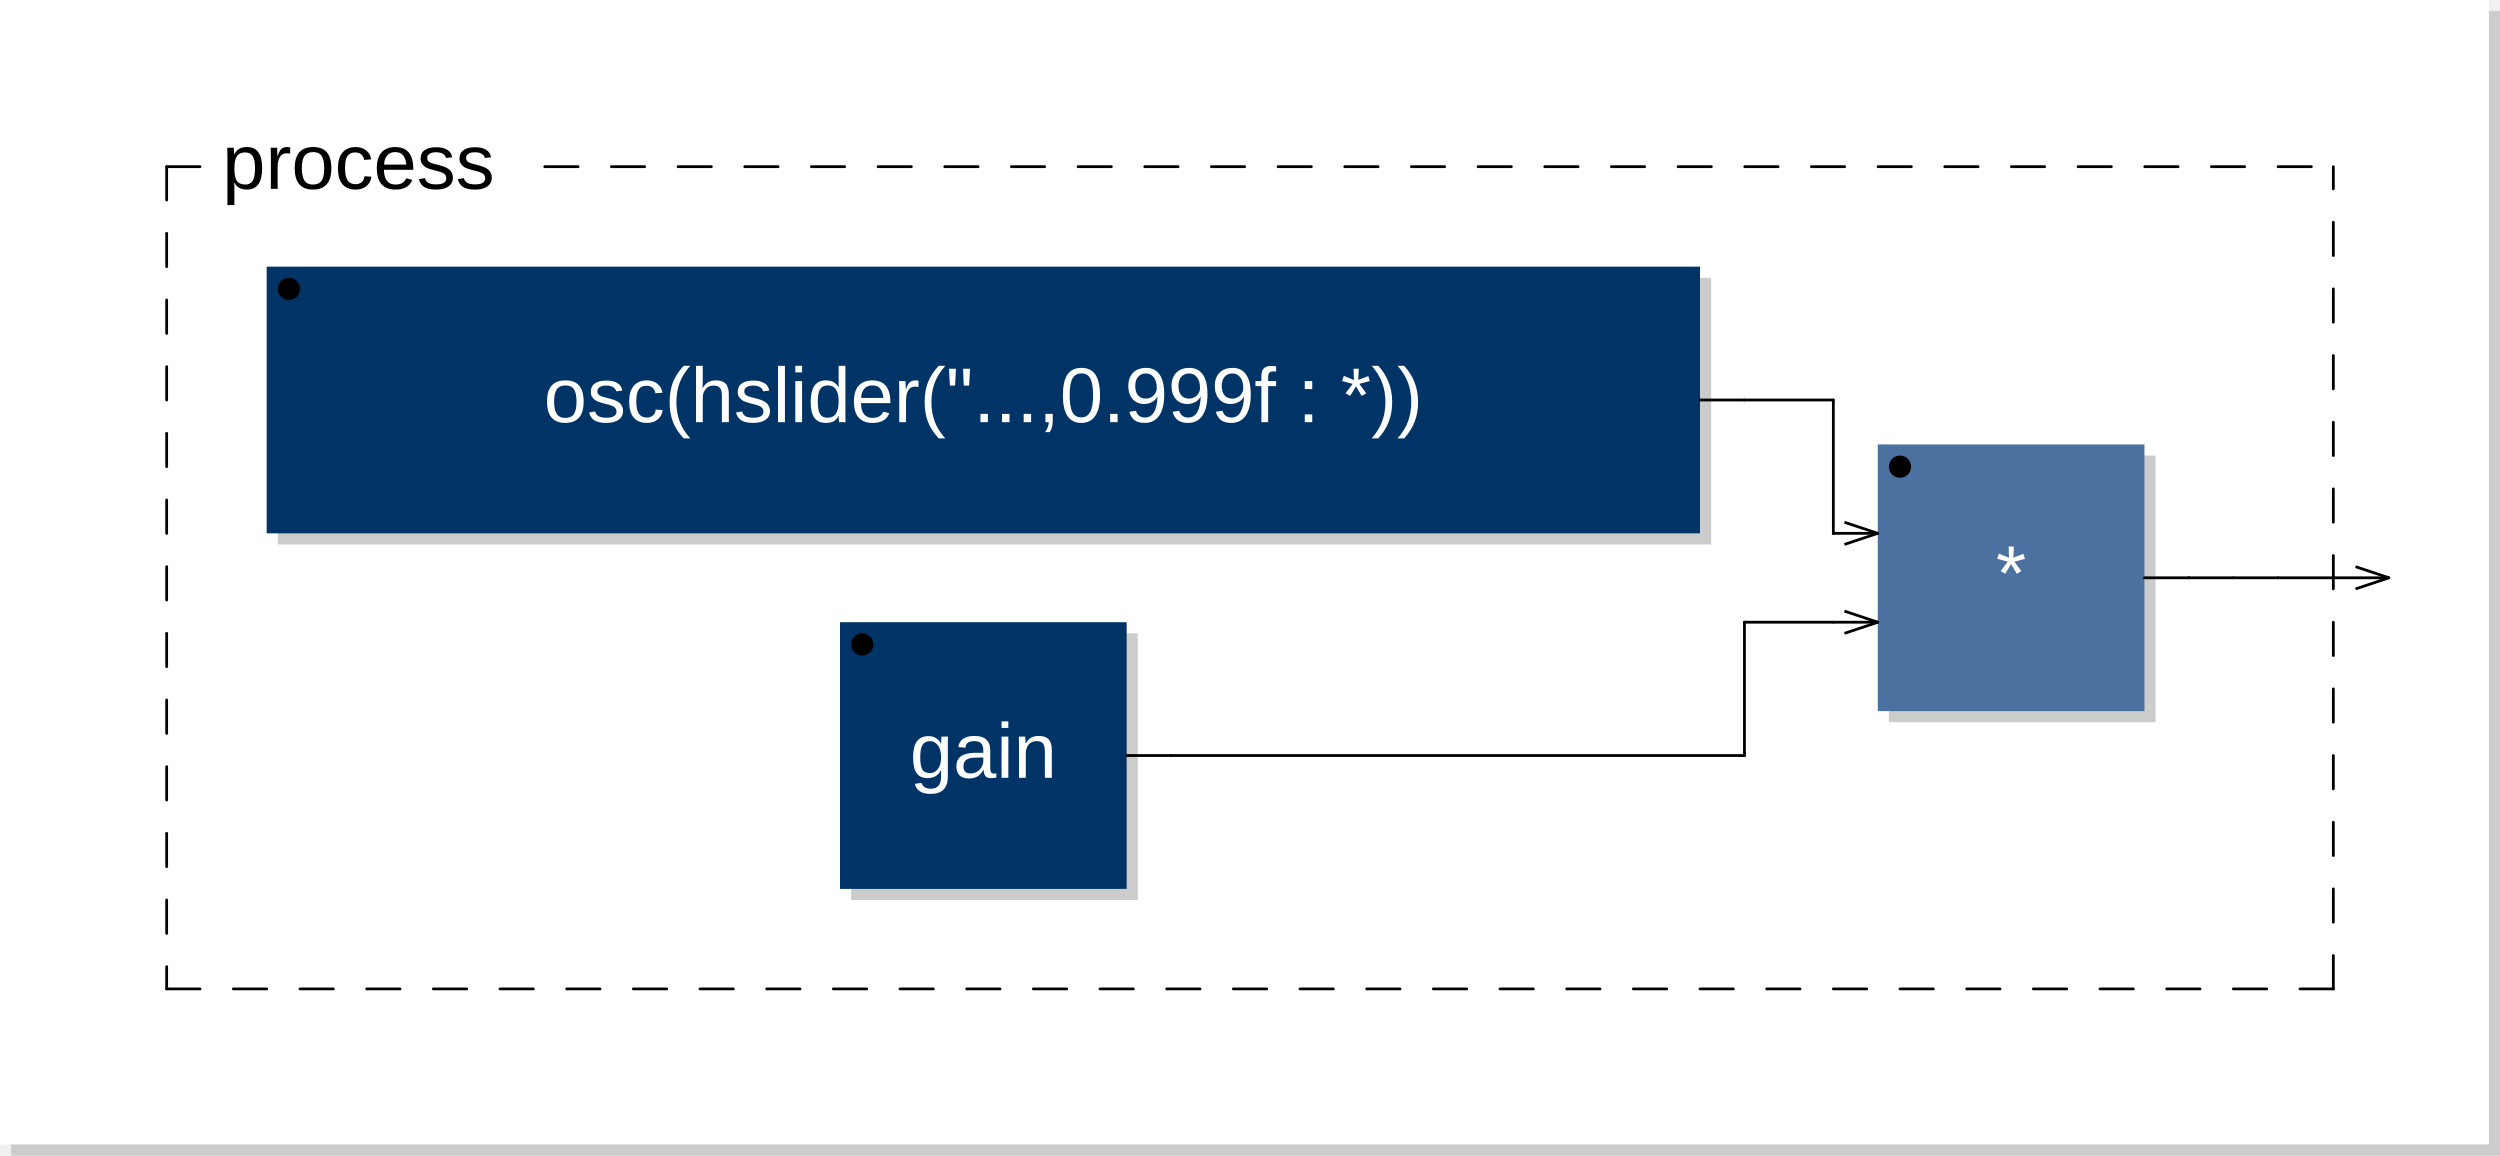
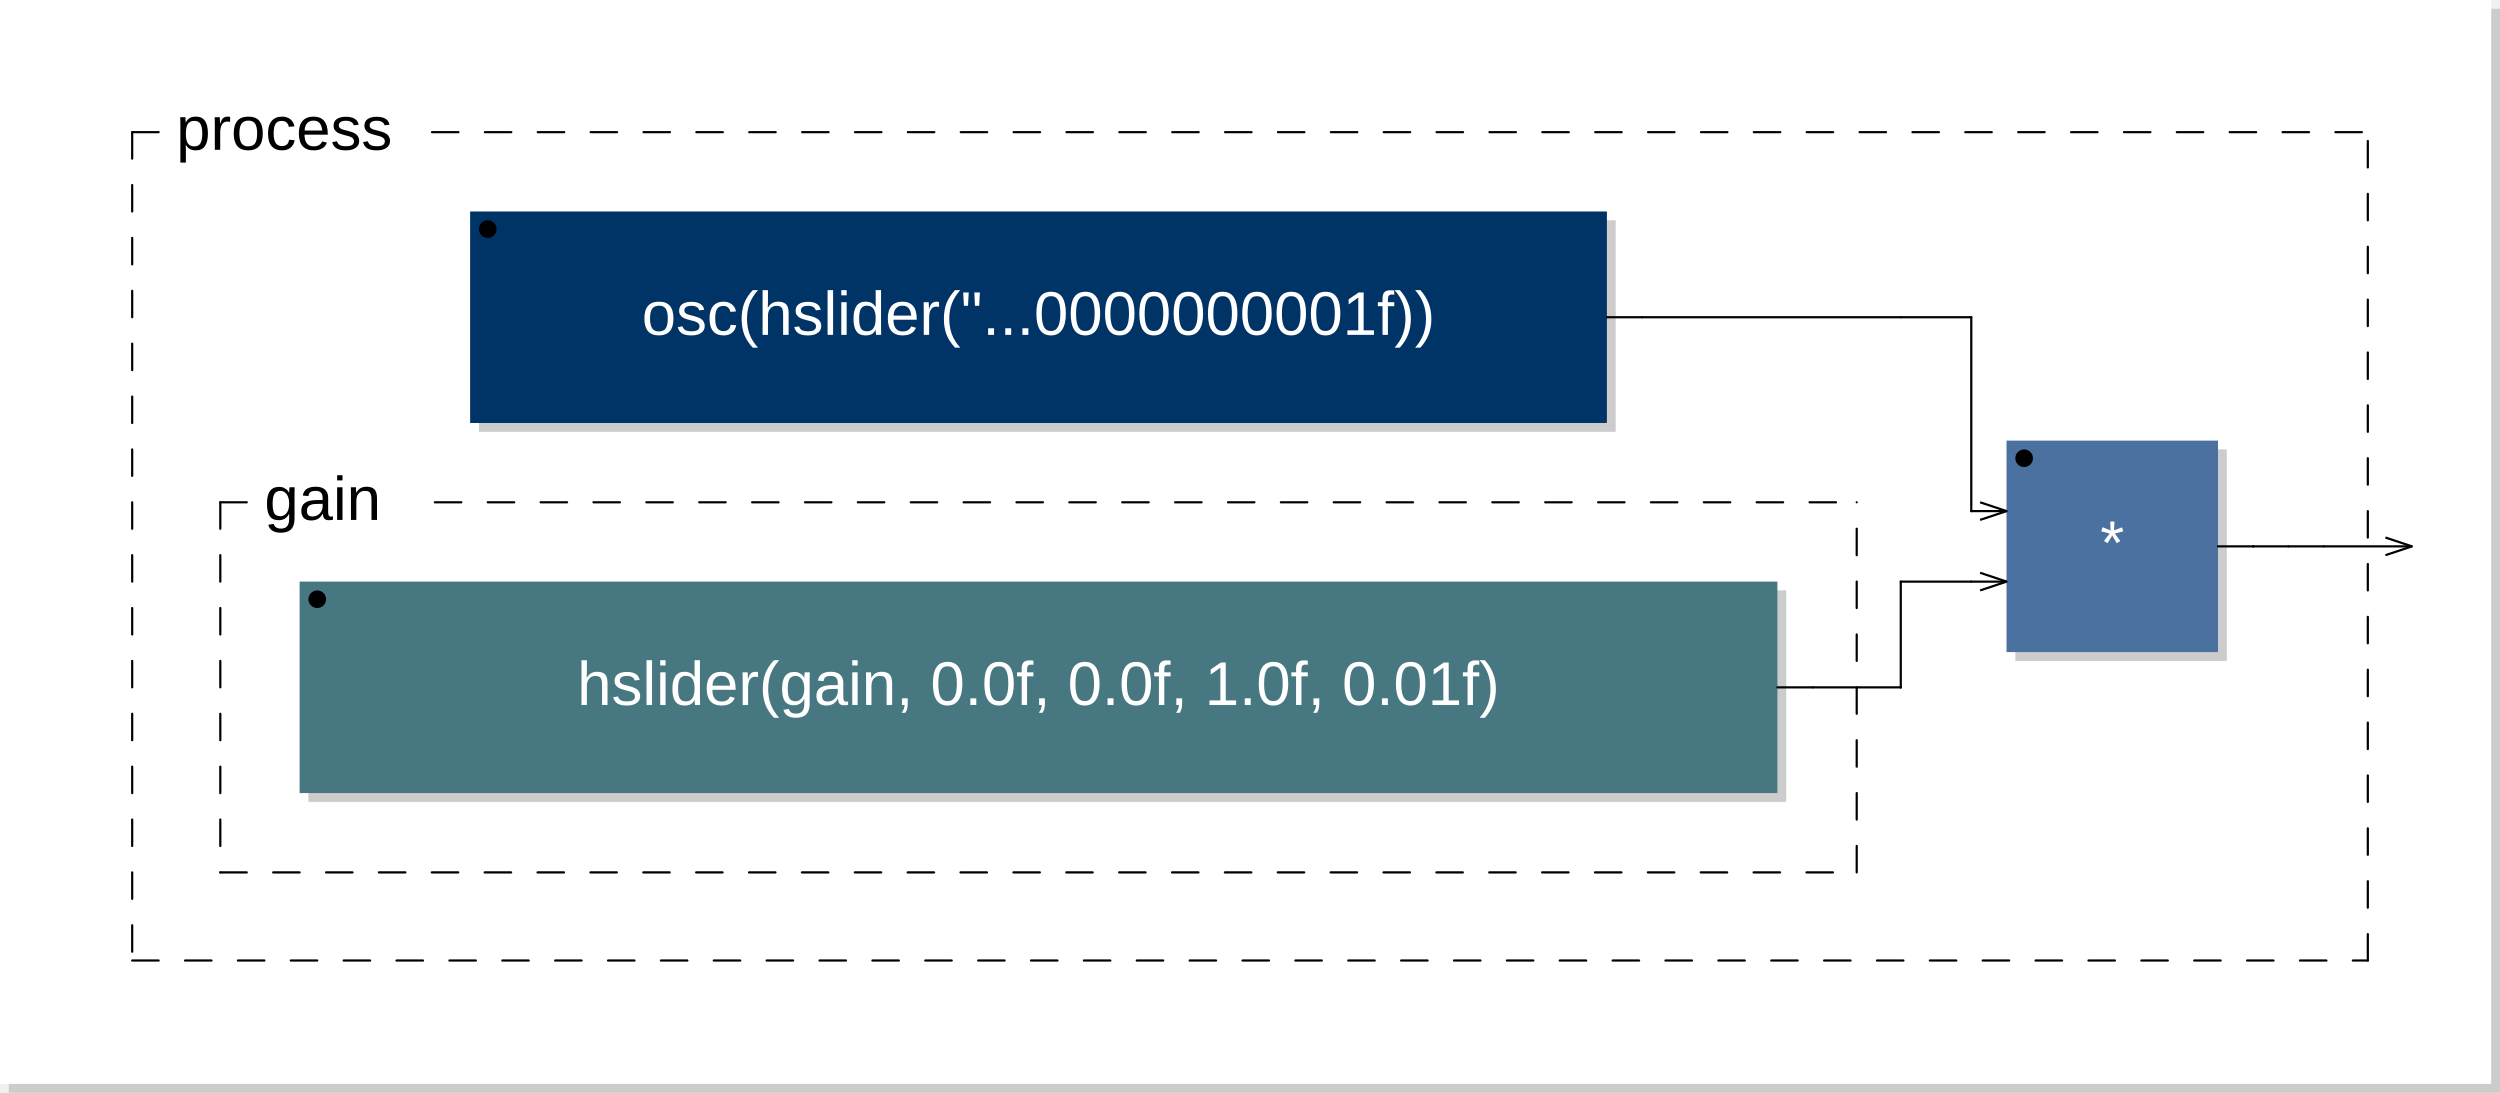
- <svg xmlns="http://www.w3.org/2000/svg" xmlns:xlink="http://www.w3.org/1999/xlink" viewBox="0 0 225 104" width="112.5mm" height="52mm" version="1.1">
-   <rect x="1" y="1" width="224" height="103" rx="0" ry="0" style="stroke:none;fill:#cccccc;" />
-   <rect x="0" y="0" width="224" height="103" rx="0" ry="0" style="stroke:none;fill:#ffffff;" />
+ <svg xmlns="http://www.w3.org/2000/svg" xmlns:xlink="http://www.w3.org/1999/xlink" viewBox="0 0 283.7 124" width="141.85mm" height="62mm" version="1.1">
+   <rect x="1" y="1" width="282.7" height="123" rx="0" ry="0" style="stroke:none;fill:#cccccc;" />
+   <rect x="0" y="0" width="282.7" height="123" rx="0" ry="0" style="stroke:none;fill:#ffffff;" />
  <text x="10" y="7" font-family="Arial" font-size="7" />
-   <a xlink:href="osc-0x7f9d781ccd00.svg">
-     <rect x="25" y="25" width="129" height="24" rx="0" ry="0" style="stroke:none;fill:#cccccc;" />
-     <rect x="24" y="24" width="129" height="24" rx="0" ry="0" style="stroke:none;fill:#003366;" />
+   <a xlink:href="osc-0x7f49981a9090.svg">
+     <rect x="54.35" y="25" width="129" height="24" rx="0" ry="0" style="stroke:none;fill:#cccccc;" />
+     <rect x="53.35" y="24" width="129" height="24" rx="0" ry="0" style="stroke:none;fill:#003366;" />
  </a>
-   <a xlink:href="osc-0x7f9d781ccd00.svg">
-     <text x="88.5" y="38" font-family="Arial" font-size="7" text-anchor="middle" fill="#FFFFFF">osc(hslider("...,0.999f : *))</text>
+   <a xlink:href="osc-0x7f49981a9090.svg">
+     <text x="117.85" y="38" font-family="Arial" font-size="7" text-anchor="middle" fill="#FFFFFF">osc(hslider("...0000000001f))</text>
  </a>
-   <circle cx="26" cy="26" r="1" />
-   <a xlink:href="gain-0x7f9d78029520.svg">
-     <rect x="76.6" y="57" width="25.8" height="24" rx="0" ry="0" style="stroke:none;fill:#cccccc;" />
-     <rect x="75.6" y="56" width="25.8" height="24" rx="0" ry="0" style="stroke:none;fill:#003366;" />
-   </a>
-   <a xlink:href="gain-0x7f9d78029520.svg">
-     <text x="88.5" y="70" font-family="Arial" font-size="7" text-anchor="middle" fill="#FFFFFF">gain</text>
-   </a>
-   <circle cx="77.6" cy="58" r="1" />
-   <rect x="170" y="41" width="24" height="24" rx="0" ry="0" style="stroke:none;fill:#cccccc;" />
-   <rect x="169" y="40" width="24" height="24" rx="0" ry="0" style="stroke:none;fill:#4B71A1;" />
-   <text x="181" y="54" font-family="Arial" font-size="7" text-anchor="middle" fill="#FFFFFF">*</text>
-   <circle cx="171" cy="42" r="1" />
-   <line x1="166" y1="47" x2="169" y2="48" transform="rotate(0,169,48)" style="stroke: black; stroke-width:0.25;" />
-   <line x1="166" y1="49" x2="169" y2="48" transform="rotate(0,169,48)" style="stroke: black; stroke-width:0.25;" />
-   <line x1="166" y1="55" x2="169" y2="56" transform="rotate(0,169,56)" style="stroke: black; stroke-width:0.25;" />
-   <line x1="166" y1="57" x2="169" y2="56" transform="rotate(0,169,56)" style="stroke: black; stroke-width:0.25;" />
-   <line x1="15" y1="15" x2="15" y2="89" style="stroke: black; stroke-linecap:round; stroke-width:0.25; stroke-dasharray:3,3;" />
-   <line x1="15" y1="89" x2="210" y2="89" style="stroke: black; stroke-linecap:round; stroke-width:0.25; stroke-dasharray:3,3;" />
-   <line x1="210" y1="89" x2="210" y2="15" style="stroke: black; stroke-linecap:round; stroke-width:0.25; stroke-dasharray:3,3;" />
+   <circle cx="55.35" cy="26" r="1" />
+   <rect x="35" y="67" width="167.7" height="24" rx="0" ry="0" style="stroke:none;fill:#cccccc;" />
+   <rect x="34" y="66" width="167.7" height="24" rx="0" ry="0" style="stroke:none;fill:#477881;" />
+   <text x="117.85" y="80" font-family="Arial" font-size="7" text-anchor="middle" fill="#FFFFFF">hslider(gain, 0.0f, 0.0f, 1.0f, 0.01f)</text>
+   <circle cx="36" cy="68" r="1" />
+   <line x1="25" y1="57" x2="25" y2="99" style="stroke: black; stroke-linecap:round; stroke-width:0.25; stroke-dasharray:3,3;" />
+   <line x1="25" y1="99" x2="210.7" y2="99" style="stroke: black; stroke-linecap:round; stroke-width:0.25; stroke-dasharray:3,3;" />
+   <line x1="210.7" y1="99" x2="210.7" y2="57" style="stroke: black; stroke-linecap:round; stroke-width:0.25; stroke-dasharray:3,3;" />
+   <line x1="25" y1="57" x2="30" y2="57" style="stroke: black; stroke-linecap:round; stroke-width:0.25; stroke-dasharray:3,3;" />
+   <line x1="49.35" y1="57" x2="210.7" y2="57" style="stroke: black; stroke-linecap:round; stroke-width:0.25; stroke-dasharray:3,3;" />
+   <text x="30" y="59" font-family="Arial" font-size="7">gain</text>
+   <rect x="228.7" y="51" width="24" height="24" rx="0" ry="0" style="stroke:none;fill:#cccccc;" />
+   <rect x="227.7" y="50" width="24" height="24" rx="0" ry="0" style="stroke:none;fill:#4B71A1;" />
+   <text x="239.7" y="64" font-family="Arial" font-size="7" text-anchor="middle" fill="#FFFFFF">*</text>
+   <circle cx="229.7" cy="52" r="1" />
+   <line x1="224.7" y1="57" x2="227.7" y2="58" transform="rotate(0,227.7,58)" style="stroke: black; stroke-width:0.25;" />
+   <line x1="224.7" y1="59" x2="227.7" y2="58" transform="rotate(0,227.7,58)" style="stroke: black; stroke-width:0.25;" />
+   <line x1="224.7" y1="65" x2="227.7" y2="66" transform="rotate(0,227.7,66)" style="stroke: black; stroke-width:0.25;" />
+   <line x1="224.7" y1="67" x2="227.7" y2="66" transform="rotate(0,227.7,66)" style="stroke: black; stroke-width:0.25;" />
+   <line x1="15" y1="15" x2="15" y2="109" style="stroke: black; stroke-linecap:round; stroke-width:0.25; stroke-dasharray:3,3;" />
+   <line x1="15" y1="109" x2="268.7" y2="109" style="stroke: black; stroke-linecap:round; stroke-width:0.25; stroke-dasharray:3,3;" />
+   <line x1="268.7" y1="109" x2="268.7" y2="15" style="stroke: black; stroke-linecap:round; stroke-width:0.25; stroke-dasharray:3,3;" />
  <line x1="15" y1="15" x2="20" y2="15" style="stroke: black; stroke-linecap:round; stroke-width:0.25; stroke-dasharray:3,3;" />
-   <line x1="49.025" y1="15" x2="210" y2="15" style="stroke: black; stroke-linecap:round; stroke-width:0.25; stroke-dasharray:3,3;" />
+   <line x1="49.025" y1="15" x2="268.7" y2="15" style="stroke: black; stroke-linecap:round; stroke-width:0.25; stroke-dasharray:3,3;" />
  <text x="20" y="17" font-family="Arial" font-size="7">process</text>
-   <line x1="212" y1="51" x2="215" y2="52" transform="rotate(0,215,52)" style="stroke: black; stroke-width:0.25;" />
-   <line x1="212" y1="53" x2="215" y2="52" transform="rotate(0,215,52)" style="stroke: black; stroke-width:0.25;" />
-   <line x1="101.4" y1="68" x2="105.4" y2="68" style="stroke:black; stroke-linecap:round; stroke-width:0.25;" />
-   <line x1="105.4" y1="68" x2="157" y2="68" style="stroke:black; stroke-linecap:round; stroke-width:0.25;" />
-   <line x1="153" y1="36" x2="157" y2="36" style="stroke:black; stroke-linecap:round; stroke-width:0.25;" />
-   <line x1="157" y1="36" x2="165" y2="36" style="stroke:black; stroke-linecap:round; stroke-width:0.25;" />
-   <line x1="157" y1="56" x2="165" y2="56" style="stroke:black; stroke-linecap:round; stroke-width:0.25;" />
-   <line x1="157" y1="68" x2="157" y2="56" style="stroke:black; stroke-linecap:round; stroke-width:0.25;" />
-   <line x1="157" y1="68" x2="157" y2="68" style="stroke:black; stroke-linecap:round; stroke-width:0.25;" />
-   <line x1="165" y1="36" x2="165" y2="48" style="stroke:black; stroke-linecap:round; stroke-width:0.25;" />
-   <line x1="165" y1="48" x2="165" y2="48" style="stroke:black; stroke-linecap:round; stroke-width:0.25;" />
-   <line x1="165" y1="48" x2="169" y2="48" style="stroke:black; stroke-linecap:round; stroke-width:0.25;" />
-   <line x1="165" y1="56" x2="169" y2="56" style="stroke:black; stroke-linecap:round; stroke-width:0.25;" />
-   <line x1="193" y1="52" x2="197" y2="52" style="stroke:black; stroke-linecap:round; stroke-width:0.25;" />
-   <line x1="197" y1="52" x2="197" y2="52" style="stroke:black; stroke-linecap:round; stroke-width:0.25;" />
-   <line x1="197" y1="52" x2="201" y2="52" style="stroke:black; stroke-linecap:round; stroke-width:0.25;" />
-   <line x1="201" y1="52" x2="205" y2="52" style="stroke:black; stroke-linecap:round; stroke-width:0.25;" />
-   <line x1="205" y1="52" x2="215" y2="52" style="stroke:black; stroke-linecap:round; stroke-width:0.25;" />
+   <line x1="270.7" y1="61" x2="273.7" y2="62" transform="rotate(0,273.7,62)" style="stroke: black; stroke-width:0.25;" />
+   <line x1="270.7" y1="63" x2="273.7" y2="62" transform="rotate(0,273.7,62)" style="stroke: black; stroke-width:0.25;" />
+   <line x1="182.35" y1="36" x2="186.35" y2="36" style="stroke:black; stroke-linecap:round; stroke-width:0.25;" />
+   <line x1="186.35" y1="36" x2="215.7" y2="36" style="stroke:black; stroke-linecap:round; stroke-width:0.25;" />
+   <line x1="201.7" y1="78" x2="205.7" y2="78" style="stroke:black; stroke-linecap:round; stroke-width:0.25;" />
+   <line x1="205.7" y1="78" x2="215.7" y2="78" style="stroke:black; stroke-linecap:round; stroke-width:0.25;" />
+   <line x1="215.7" y1="36" x2="223.7" y2="36" style="stroke:black; stroke-linecap:round; stroke-width:0.25;" />
+   <line x1="215.7" y1="66" x2="223.7" y2="66" style="stroke:black; stroke-linecap:round; stroke-width:0.25;" />
+   <line x1="215.7" y1="78" x2="215.7" y2="66" style="stroke:black; stroke-linecap:round; stroke-width:0.25;" />
+   <line x1="215.7" y1="78" x2="215.7" y2="78" style="stroke:black; stroke-linecap:round; stroke-width:0.25;" />
+   <line x1="223.7" y1="36" x2="223.7" y2="58" style="stroke:black; stroke-linecap:round; stroke-width:0.25;" />
+   <line x1="223.7" y1="58" x2="223.7" y2="58" style="stroke:black; stroke-linecap:round; stroke-width:0.25;" />
+   <line x1="223.7" y1="58" x2="227.7" y2="58" style="stroke:black; stroke-linecap:round; stroke-width:0.25;" />
+   <line x1="223.7" y1="66" x2="227.7" y2="66" style="stroke:black; stroke-linecap:round; stroke-width:0.25;" />
+   <line x1="251.7" y1="62" x2="255.7" y2="62" style="stroke:black; stroke-linecap:round; stroke-width:0.25;" />
+   <line x1="255.7" y1="62" x2="255.7" y2="62" style="stroke:black; stroke-linecap:round; stroke-width:0.25;" />
+   <line x1="255.7" y1="62" x2="259.7" y2="62" style="stroke:black; stroke-linecap:round; stroke-width:0.25;" />
+   <line x1="259.7" y1="62" x2="263.7" y2="62" style="stroke:black; stroke-linecap:round; stroke-width:0.25;" />
+   <line x1="263.7" y1="62" x2="273.7" y2="62" style="stroke:black; stroke-linecap:round; stroke-width:0.25;" />
</svg>
